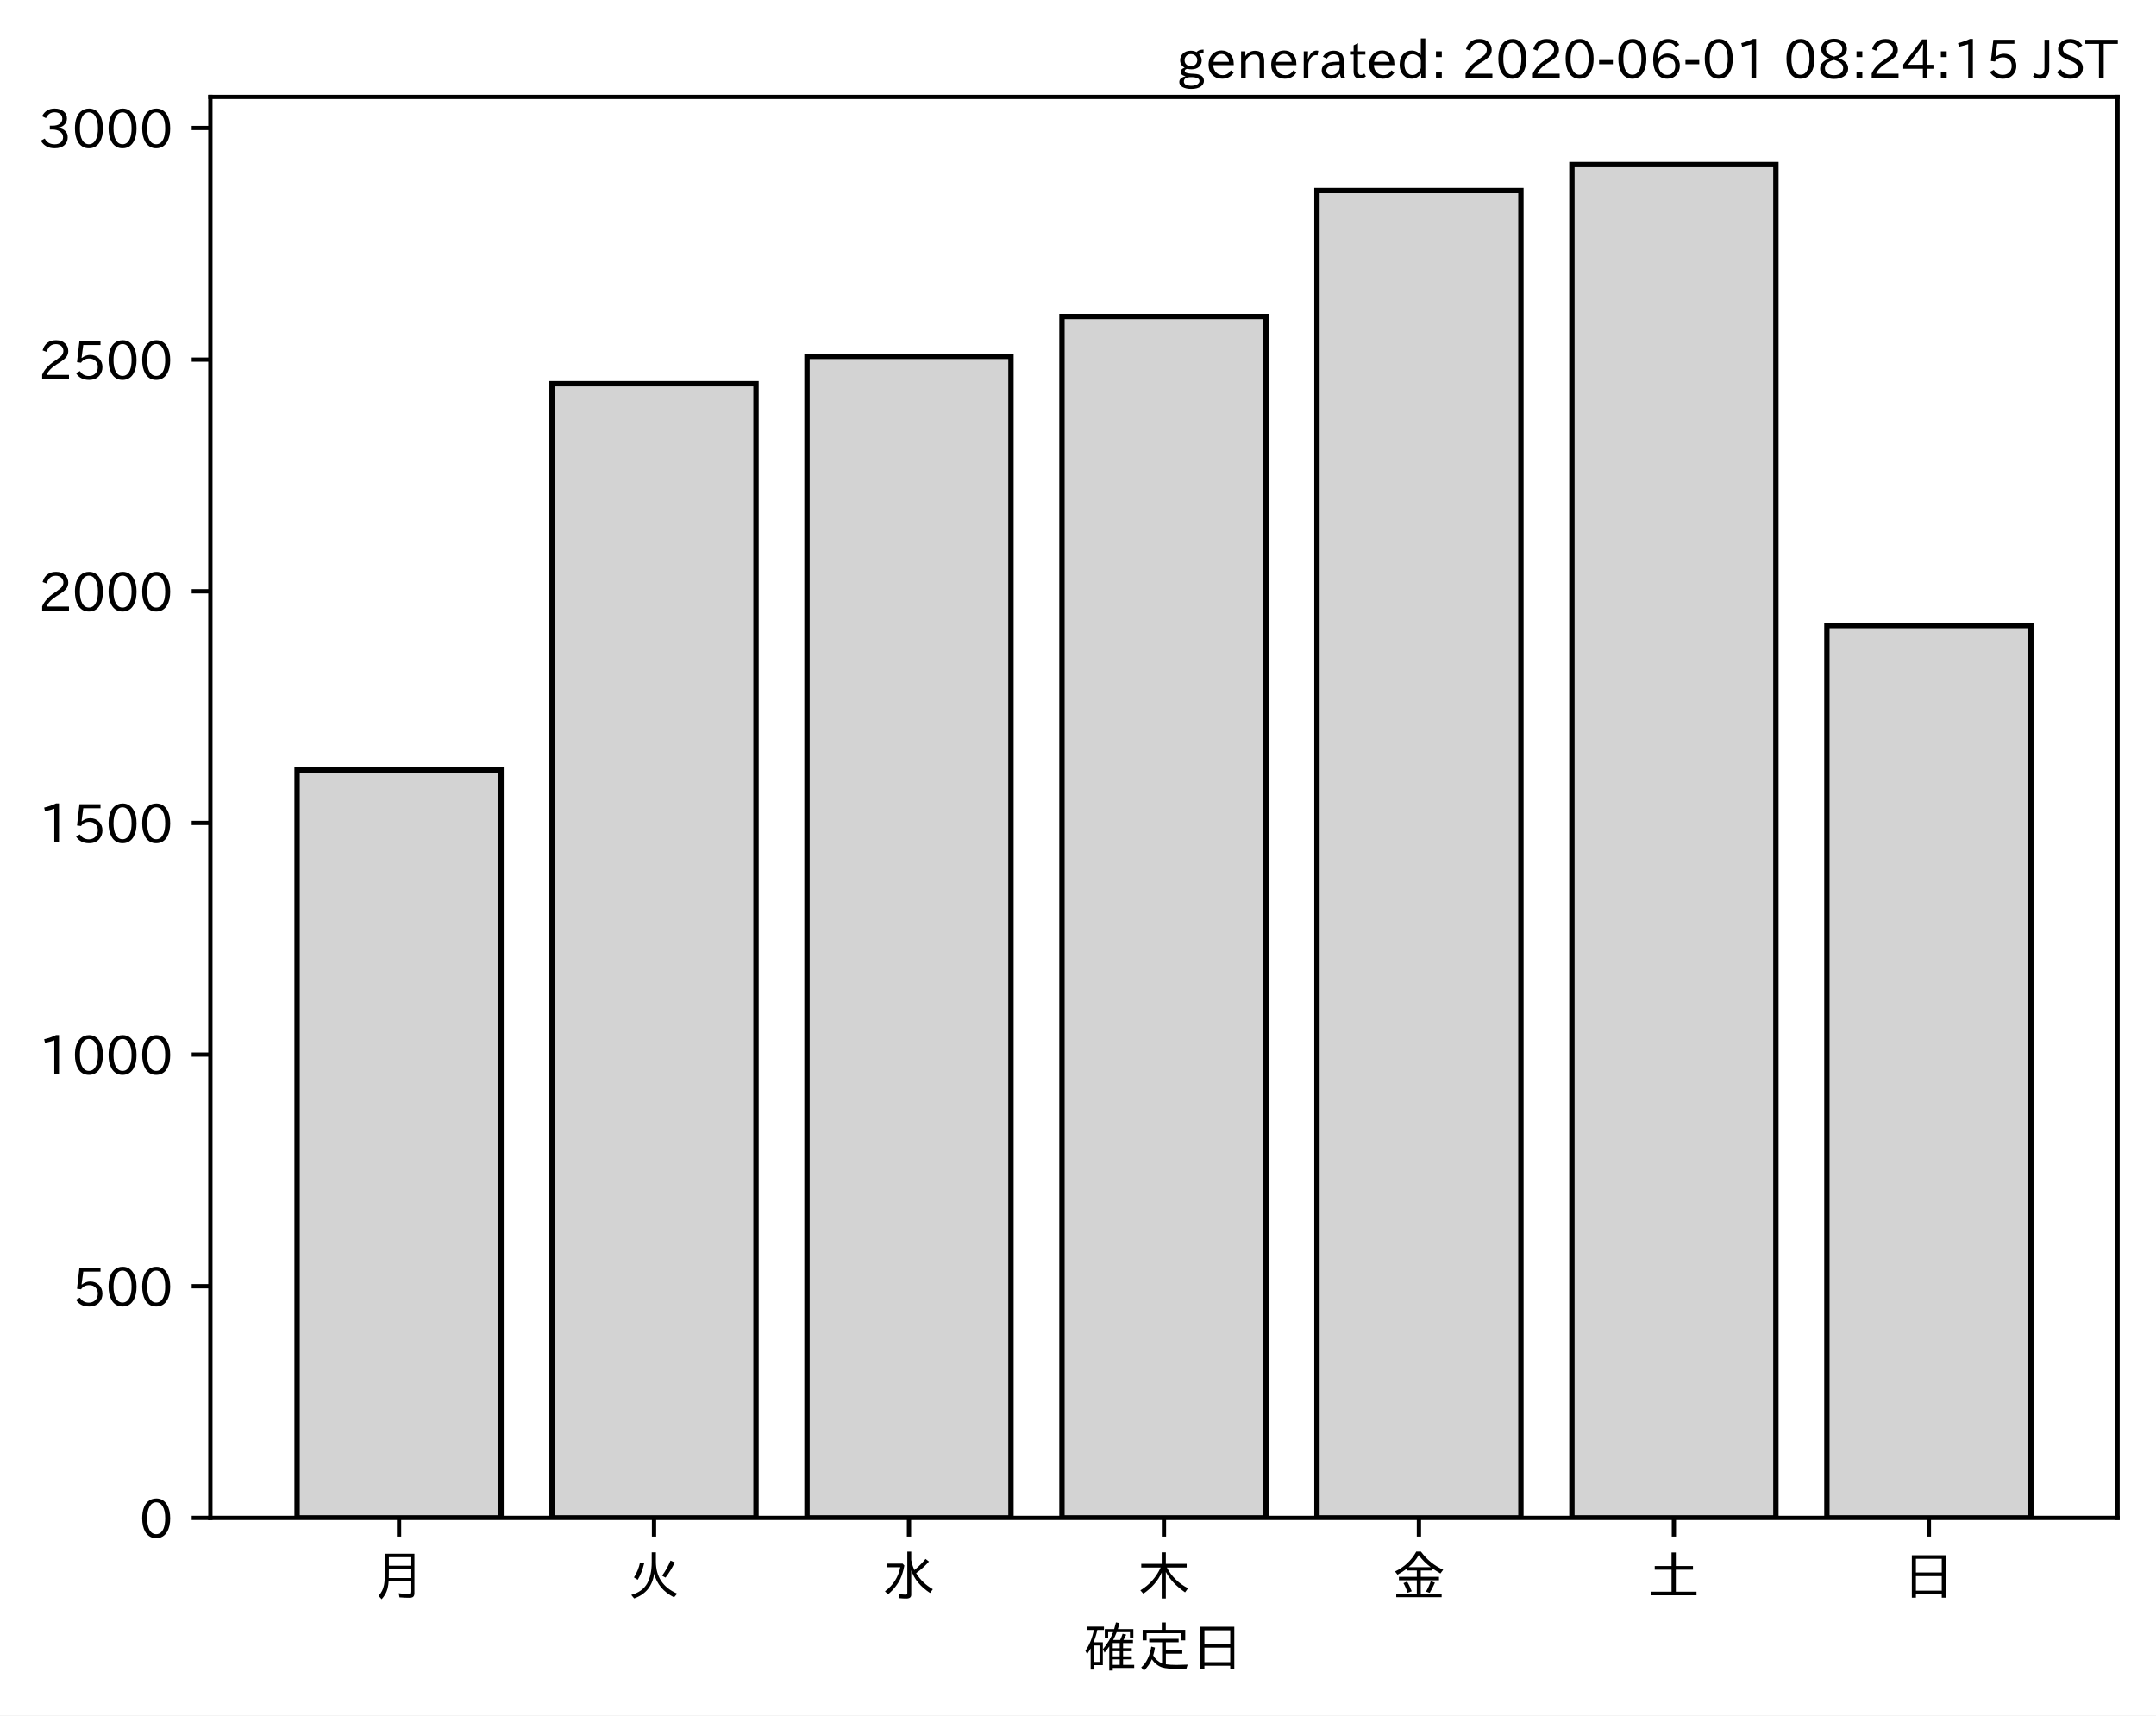
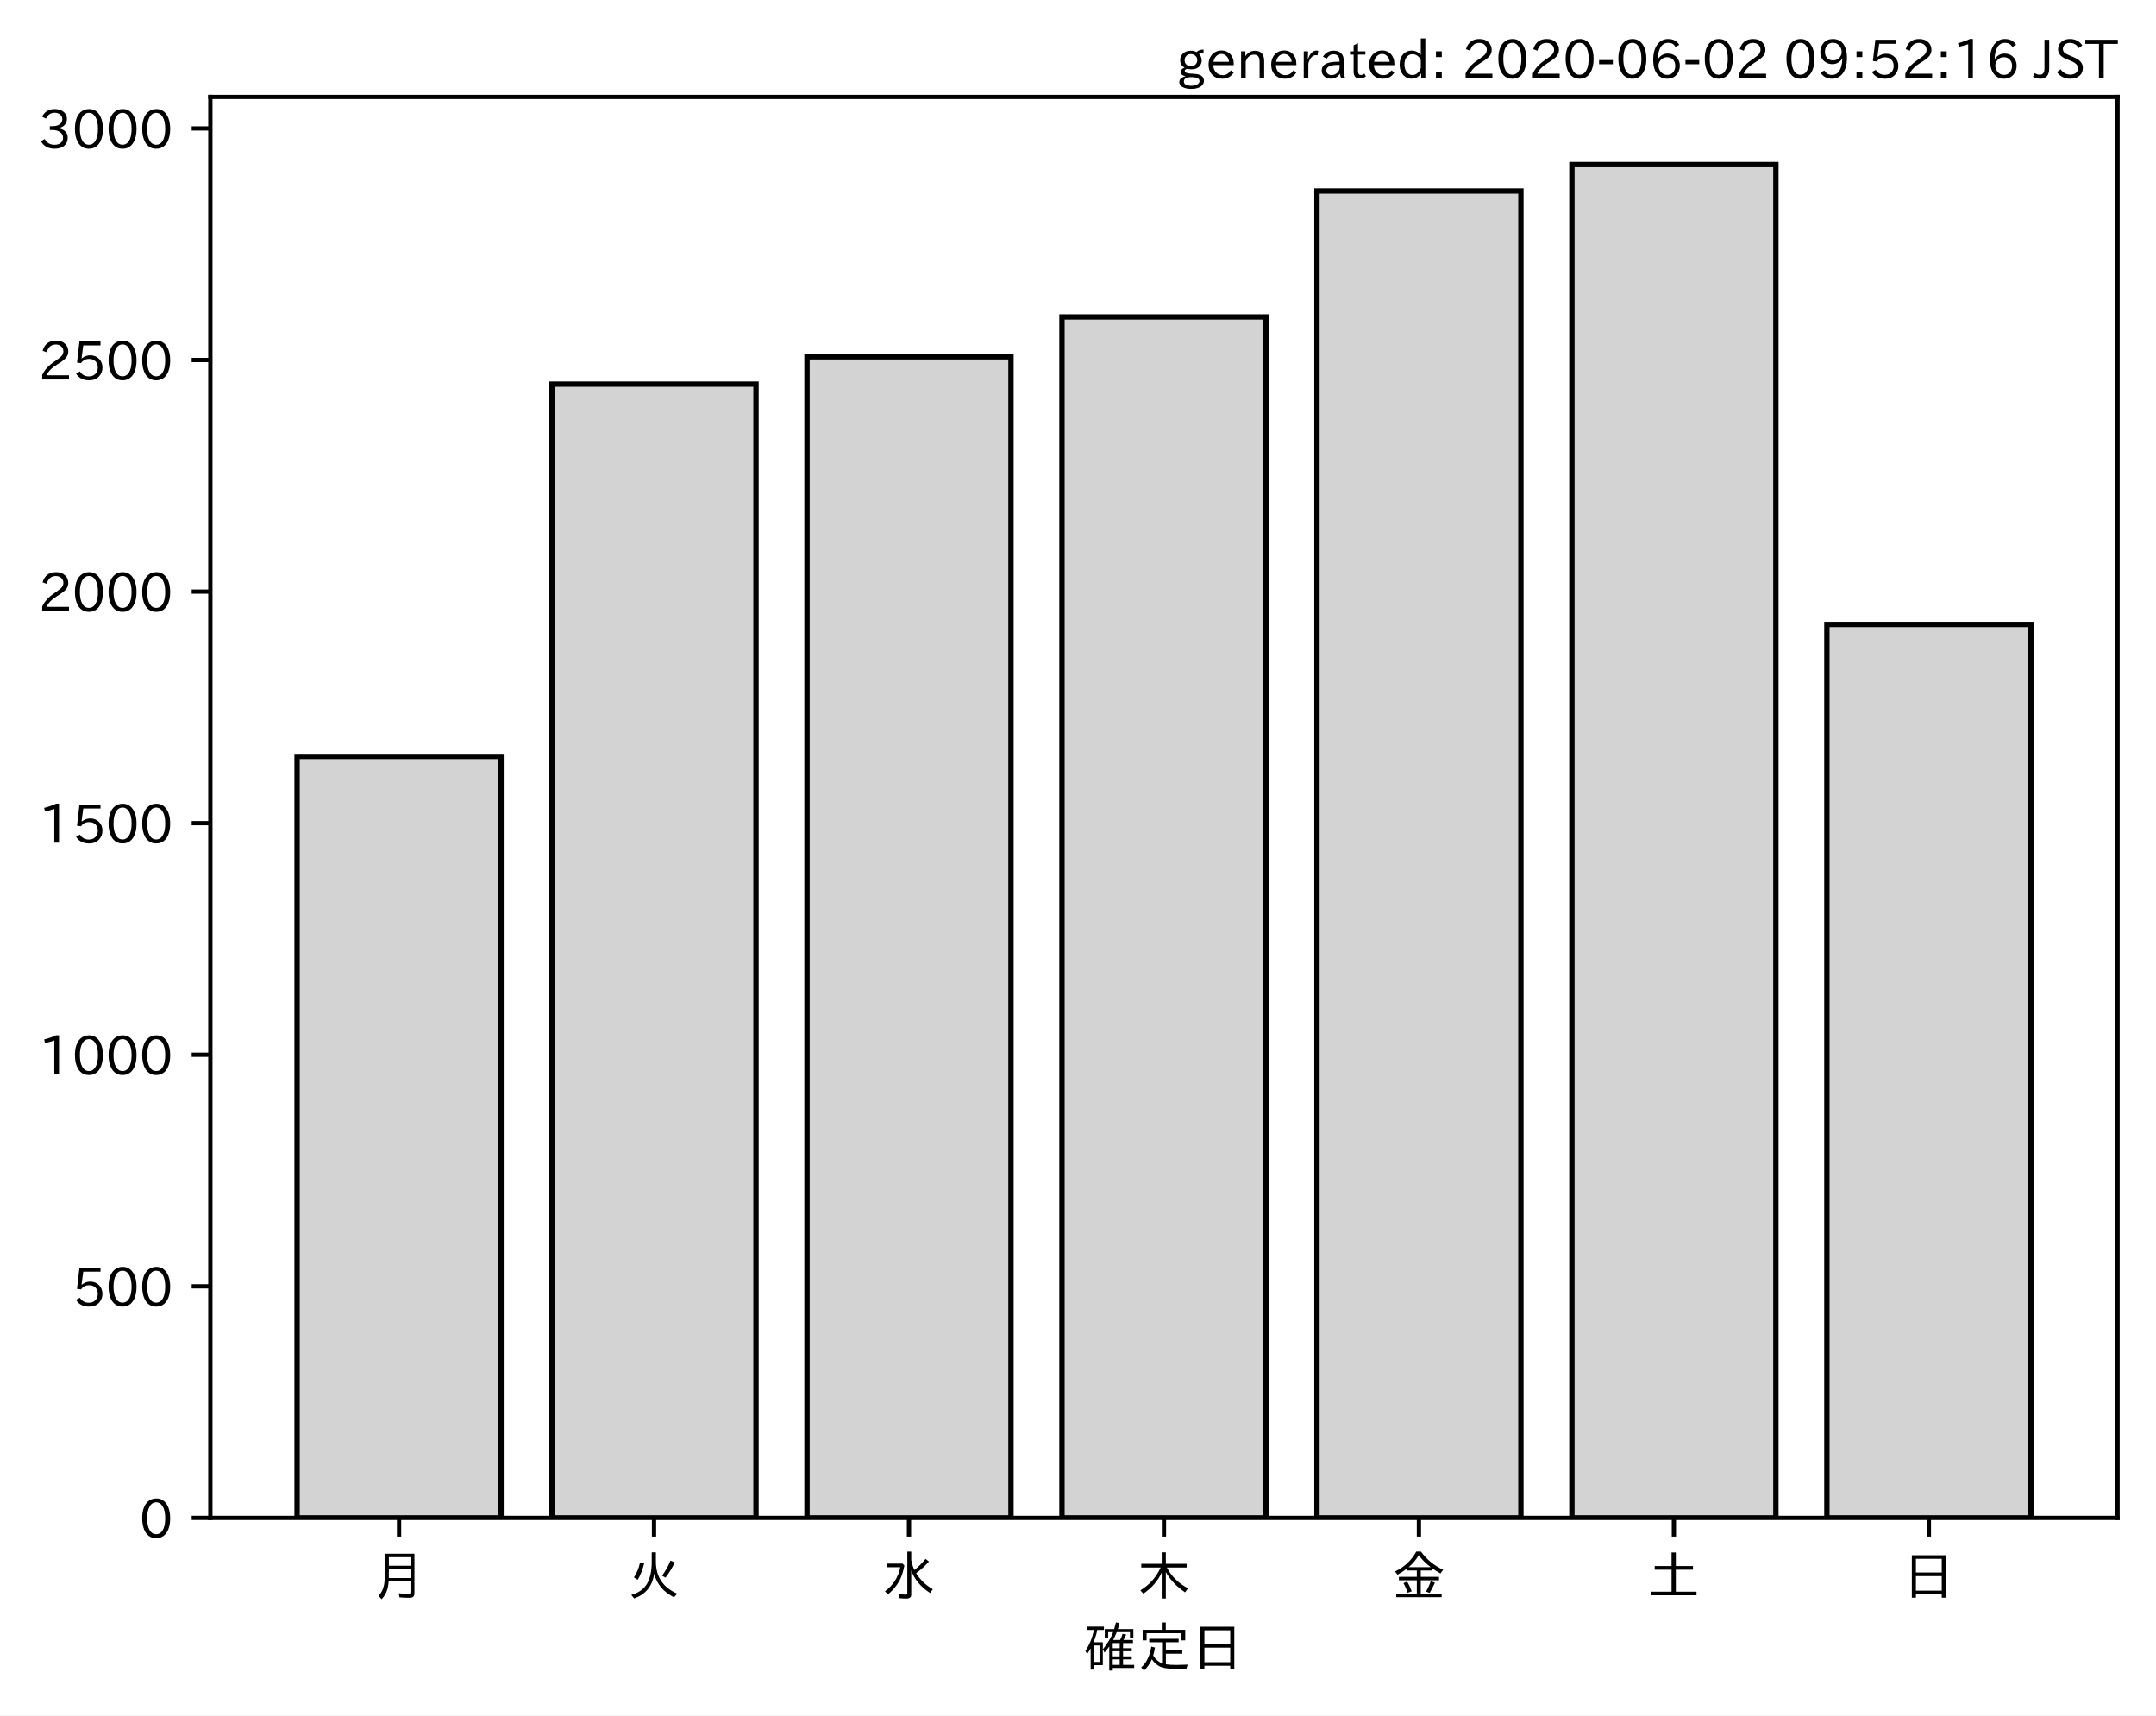
<svg xmlns="http://www.w3.org/2000/svg" xmlns:xlink="http://www.w3.org/1999/xlink" height="321.24pt" version="1.1" viewBox="0 0 403.714 321.24" width="403.714pt">
  <defs>
    <style type="text/css">
*{stroke-linecap:butt;stroke-linejoin:round;}
  </style>
  </defs>
  <g id="figure_1">
    <g id="patch_1">
      <path d="M 0 321.24  L 403.714 321.24  L 403.714 0  L 0 0  z " style="fill:#ffffff;" />
    </g>
    <g id="axes_1">
      <g id="patch_2">
        <path d="M 39.394 284.259  L 396.514 284.259  L 396.514 18.147  L 39.394 18.147  z " style="fill:#ffffff;" />
      </g>
      <g id="patch_3">
-         <path clip-path="url(#pe165c7e89d)" d="M 55.626 284.259  L 93.821 284.259  L 93.821 144.22  L 55.626 144.22  z " style="fill:#d3d3d3;stroke:#000000;stroke-linejoin:miter;" />
+         <path clip-path="url(#p1d7a9fd941)" d="M 55.626 284.259  L 93.821 284.259  L 93.821 141.666  L 55.626 141.666  z " style="fill:#d3d3d3;stroke:#000000;stroke-linejoin:miter;" />
      </g>
      <g id="patch_4">
-         <path clip-path="url(#pe165c7e89d)" d="M 103.37 284.259  L 141.564 284.259  L 141.564 71.858  L 103.37 71.858  z " style="fill:#d3d3d3;stroke:#000000;stroke-linejoin:miter;" />
+         <path clip-path="url(#p1d7a9fd941)" d="M 103.37 284.259  L 141.564 284.259  L 141.564 71.931  L 103.37 71.931  z " style="fill:#d3d3d3;stroke:#000000;stroke-linejoin:miter;" />
      </g>
      <g id="patch_5">
-         <path clip-path="url(#pe165c7e89d)" d="M 151.113 284.259  L 189.308 284.259  L 189.308 66.739  L 151.113 66.739  z " style="fill:#d3d3d3;stroke:#000000;stroke-linejoin:miter;" />
+         <path clip-path="url(#p1d7a9fd941)" d="M 151.113 284.259  L 189.308 284.259  L 189.308 66.814  L 151.113 66.814  z " style="fill:#d3d3d3;stroke:#000000;stroke-linejoin:miter;" />
      </g>
      <g id="patch_6">
-         <path clip-path="url(#pe165c7e89d)" d="M 198.856 284.259  L 237.051 284.259  L 237.051 59.277  L 198.856 59.277  z " style="fill:#d3d3d3;stroke:#000000;stroke-linejoin:miter;" />
+         <path clip-path="url(#p1d7a9fd941)" d="M 198.856 284.259  L 237.051 284.259  L 237.051 59.354  L 198.856 59.354  z " style="fill:#d3d3d3;stroke:#000000;stroke-linejoin:miter;" />
      </g>
      <g id="patch_7">
-         <path clip-path="url(#pe165c7e89d)" d="M 246.6 284.259  L 284.794 284.259  L 284.794 35.677  L 246.6 35.677  z " style="fill:#d3d3d3;stroke:#000000;stroke-linejoin:miter;" />
+         <path clip-path="url(#p1d7a9fd941)" d="M 246.6 284.259  L 284.794 284.259  L 284.794 35.763  L 246.6 35.763  z " style="fill:#d3d3d3;stroke:#000000;stroke-linejoin:miter;" />
      </g>
      <g id="patch_8">
-         <path clip-path="url(#pe165c7e89d)" d="M 294.343 284.259  L 332.538 284.259  L 332.538 30.819  L 294.343 30.819  z " style="fill:#d3d3d3;stroke:#000000;stroke-linejoin:miter;" />
+         <path clip-path="url(#p1d7a9fd941)" d="M 294.343 284.259  L 332.538 284.259  L 332.538 30.819  L 294.343 30.819  z " style="fill:#d3d3d3;stroke:#000000;stroke-linejoin:miter;" />
      </g>
      <g id="patch_9">
-         <path clip-path="url(#pe165c7e89d)" d="M 342.086 284.259  L 380.281 284.259  L 380.281 117.15  L 342.086 117.15  z " style="fill:#d3d3d3;stroke:#000000;stroke-linejoin:miter;" />
+         <path clip-path="url(#p1d7a9fd941)" d="M 342.086 284.259  L 380.281 284.259  L 380.281 116.947  L 342.086 116.947  z " style="fill:#d3d3d3;stroke:#000000;stroke-linejoin:miter;" />
      </g>
      <g id="matplotlib.axis_1">
        <g id="xtick_1">
          <g id="line2d_1">
            <defs>
-               <path d="M 0 0  L 0 3.5  " id="m0ee012c42e" style="stroke:#000000;stroke-width:0.8;" />
-             </defs>
-             <g>
-               <use style="stroke:#000000;stroke-width:0.8;" x="74.724" xlink:href="#m0ee012c42e" y="284.259" />
+               <path d="M 0 0  L 0 3.5  " id="m0de340868f" style="stroke:#000000;stroke-width:0.8;" />
+             </defs>
+             <g>
+               <use style="stroke:#000000;stroke-width:0.8;" x="74.724" xlink:href="#m0de340868f" y="284.259" />
            </g>
          </g>
          <g id="text_1">
            <defs>
              <path d="M 78.812 77.875  L 78.812 4  Q 78.812 -1.219 76.078 -3.172  Q 73.969 -4.688 68.797 -4.688  Q 60.844 -4.688 50.828 -3.859  L 49.516 3.812  Q 58.594 2.484 67.094 2.484  Q 70.359 2.484 71.047 4.109  Q 71.391 4.891 71.391 6.844  L 71.391 26.125  L 30.516 26.125  Q 29.781 14.938 26.812 7.422  Q 24.031 0.094 17.438 -7.375  L 11.625 -0.984  Q 19.672 7.422 21.922 19.438  Q 23.438 27.688 23.438 41.406  L 23.438 77.875  z M 30.953 71.391  L 30.953 55.328  L 71.391 55.328  L 71.391 71.391  z M 30.953 49.125  L 30.953 39.938  Q 30.953 35.75 30.859 33.547  L 30.859 32.328  L 71.391 32.328  L 71.391 49.125  z " id="IPAexGothic-26376" />
            </defs>
            <g transform="translate(69.7238 298.7493)scale(0.1 -0.1)">
              <use xlink:href="#IPAexGothic-26376" />
            </g>
          </g>
        </g>
        <g id="xtick_2">
          <g id="line2d_2">
            <g>
-               <use style="stroke:#000000;stroke-width:0.8;" x="122.467" xlink:href="#m0ee012c42e" y="284.259" />
+               <use style="stroke:#000000;stroke-width:0.8;" x="122.467" xlink:href="#m0de340868f" y="284.259" />
            </g>
          </g>
          <g id="text_2">
            <defs>
              <path d="M 53.516 80.422  L 53.516 63.188  Q 53.516 20.359 93.406 3.078  L 87.5 -3.812  Q 57.672 11.328 50.297 40.375  Q 45.359 5.672 12.797 -5.906  L 7.422 0.688  Q 28.859 6.844 37.406 22.609  Q 45.703 37.844 45.703 62.016  L 45.703 80.422  z M 12.406 33.5  Q 20.703 46.141 23.828 61.531  L 31.641 59.906  Q 27 41.312 19.438 29  z M 65.141 36.625  Q 74.656 50.047 80.906 64.984  L 88.922 61.531  Q 81.109 45.406 71.531 33.109  z " id="IPAexGothic-28779" />
            </defs>
            <g transform="translate(117.4671 298.7493)scale(0.1 -0.1)">
              <use xlink:href="#IPAexGothic-28779" />
            </g>
          </g>
        </g>
        <g id="xtick_3">
          <g id="line2d_3">
            <g>
-               <use style="stroke:#000000;stroke-width:0.8;" x="170.21" xlink:href="#m0ee012c42e" y="284.259" />
+               <use style="stroke:#000000;stroke-width:0.8;" x="170.21" xlink:href="#m0de340868f" y="284.259" />
            </g>
          </g>
          <g id="text_3">
            <defs>
              <path d="M 54.203 65.922  Q 56.156 55.562 60.203 47.312  Q 71.578 56.453 81 68.109  L 87.406 63.188  Q 77.25 51.516 63.375 41.406  Q 75 22.609 94.672 11.375  L 89.5 4.297  Q 62.75 21.781 54.203 46.781  L 54.203 0.984  Q 54.203 -6.109 44.875 -6.109  Q 38.812 -6.109 32.172 -5.422  L 30.766 2.391  Q 38.422 1.219 44 1.219  Q 46.875 1.219 46.875 4.109  L 46.875 81.688  L 54.203 81.688  z M 8.797 59.281  L 38.094 59.281  L 41.359 55.766  Q 38.672 41.219 34.078 31.297  Q 26.656 15.375 10.891 1.703  L 4.984 7.422  Q 28.266 24.656 33.688 52.594  L 8.797 52.594  z " id="IPAexGothic-27700" />
            </defs>
            <g transform="translate(165.2104 298.7493)scale(0.1 -0.1)">
              <use xlink:href="#IPAexGothic-27700" />
            </g>
          </g>
        </g>
        <g id="xtick_4">
          <g id="line2d_4">
            <g>
-               <use style="stroke:#000000;stroke-width:0.8;" x="217.954" xlink:href="#m0ee012c42e" y="284.259" />
+               <use style="stroke:#000000;stroke-width:0.8;" x="217.954" xlink:href="#m0de340868f" y="284.259" />
            </g>
          </g>
          <g id="text_4">
            <defs>
              <path d="M 55.422 52  Q 68.5 27 95.125 13.094  L 89.5 5.516  Q 64.594 22.797 53.516 43.703  L 53.516 -6  L 45.797 -6  L 45.797 42.672  Q 35.5 19.578 11.422 2.984  L 5.812 9.281  Q 31.453 24.75 43.797 52  L 7.516 52  L 7.516 58.891  L 45.797 58.891  L 45.797 80.469  L 53.516 80.469  L 53.516 58.891  L 92.531 58.891  L 92.531 52  z " id="IPAexGothic-26408" />
            </defs>
            <g transform="translate(212.9538 298.7493)scale(0.1 -0.1)">
              <use xlink:href="#IPAexGothic-26408" />
            </g>
          </g>
        </g>
        <g id="xtick_5">
          <g id="line2d_5">
            <g>
-               <use style="stroke:#000000;stroke-width:0.8;" x="265.697" xlink:href="#m0ee012c42e" y="284.259" />
+               <use style="stroke:#000000;stroke-width:0.8;" x="265.697" xlink:href="#m0de340868f" y="284.259" />
            </g>
          </g>
          <g id="text_5">
            <defs>
              <path d="M 53.469 46.391  L 53.469 34.516  L 87.547 34.516  L 87.547 28.125  L 53.469 28.125  L 53.469 2.984  L 92.531 2.984  L 92.531 -3.516  L 7.516 -3.516  L 7.516 2.984  L 46.047 2.984  L 46.047 28.125  L 12.547 28.125  L 12.547 34.516  L 46.047 34.516  L 46.047 46.391  L 28.422 46.391  L 28.422 50.688  Q 19.734 43.891 9.906 38.531  L 5.219 44.578  Q 31.344 56.984 45.016 81.781  L 53.766 81.781  Q 70.359 59.234 95.453 47.797  L 90.234 40.828  Q 81.547 45.844 73.641 51.469  L 73.641 46.391  z M 72.016 52.688  Q 59.078 62.406 49.562 75.094  Q 42.828 63.141 30.812 52.688  z M 28.719 4.688  Q 26.078 13.719 21 22.797  L 27.875 25.688  Q 31.938 19.188 36.531 7.516  z M 63.188 6.891  Q 68.797 16.406 72.219 26.516  L 79.891 23.578  Q 75.922 14.156 70.125 4.5  z " id="IPAexGothic-37329" />
            </defs>
            <g transform="translate(260.6971 298.7493)scale(0.1 -0.1)">
              <use xlink:href="#IPAexGothic-37329" />
            </g>
          </g>
        </g>
        <g id="xtick_6">
          <g id="line2d_6">
            <g>
-               <use style="stroke:#000000;stroke-width:0.8;" x="313.44" xlink:href="#m0ee012c42e" y="284.259" />
+               <use style="stroke:#000000;stroke-width:0.8;" x="313.44" xlink:href="#m0de340868f" y="284.259" />
            </g>
          </g>
          <g id="text_6">
            <defs>
              <path d="M 45.609 54.781  L 45.609 80.172  L 53.609 80.172  L 53.609 54.781  L 85.688 54.781  L 85.688 47.906  L 53.609 47.906  L 53.609 6.781  L 92.328 6.781  L 92.328 0  L 7.625 0  L 7.625 6.781  L 45.609 6.781  L 45.609 47.906  L 14.109 47.906  L 14.109 54.781  z " id="IPAexGothic-22303" />
            </defs>
            <g transform="translate(308.4404 298.7493)scale(0.1 -0.1)">
              <use xlink:href="#IPAexGothic-22303" />
            </g>
          </g>
        </g>
        <g id="xtick_7">
          <g id="line2d_7">
            <g>
-               <use style="stroke:#000000;stroke-width:0.8;" x="361.184" xlink:href="#m0ee012c42e" y="284.259" />
+               <use style="stroke:#000000;stroke-width:0.8;" x="361.184" xlink:href="#m0de340868f" y="284.259" />
            </g>
          </g>
          <g id="text_7">
            <defs>
              <path d="M 81.734 75  L 81.734 -4.5  L 74.125 -4.5  L 74.125 2  L 25.734 2  L 25.734 -4.5  L 18.109 -4.5  L 18.109 75  z M 25.734 68.312  L 25.734 42.672  L 74.125 42.672  L 74.125 68.312  z M 25.734 35.891  L 25.734 8.688  L 74.125 8.688  L 74.125 35.891  z " id="IPAexGothic-26085" />
            </defs>
            <g transform="translate(356.1837 298.7493)scale(0.1 -0.1)">
              <use xlink:href="#IPAexGothic-26085" />
            </g>
          </g>
        </g>
        <g id="text_8">
          <defs>
            <path d="M 67.922 50.297  Q 70.562 55.281 72.609 61.812  L 79.297 60.203  Q 76.172 53.609 74.219 50.297  L 92 50.297  L 92 44.484  L 73.438 44.484  L 73.438 34.719  L 89.703 34.719  L 89.703 29.203  L 73.438 29.203  L 73.438 19.531  L 89.703 19.531  L 89.703 14.016  L 73.438 14.016  L 73.438 3.609  L 94.281 3.609  L 94.281 -2.203  L 54.109 -2.203  L 54.109 -6.984  L 47.609 -6.984  L 47.609 38.188  Q 43.062 31.547 38.812 26.609  L 35.688 32.812  Q 49.359 49.953 54.781 64.797  L 45.516 64.797  L 45.516 53.516  L 39.203 53.516  L 39.203 70.609  L 56.781 70.609  Q 58.594 76.609 60.109 83.109  L 66.703 81.891  Q 65.234 75.531 63.625 70.609  L 92.719 70.609  L 92.719 53.516  L 86.328 53.516  L 86.328 64.797  L 61.531 64.797  Q 58.547 56.984 54.891 50.297  z M 67.141 44.484  L 54.109 44.484  L 54.109 34.719  L 67.141 34.719  z M 67.141 29.203  L 54.109 29.203  L 54.109 19.531  L 67.141 19.531  z M 67.141 14.016  L 54.109 14.016  L 54.109 3.609  L 67.141 3.609  z M 18.109 46  L 35.547 46  L 35.547 3.078  L 18.953 3.078  L 18.953 -5.125  L 12.75 -5.125  L 12.75 34.469  Q 10.156 29.734 6.156 23.781  L 2.938 29.984  Q 14.547 47.078 18.75 69  L 6.344 69  L 6.344 75.297  L 37.641 75.297  L 37.641 69  L 25.25 69  L 24.953 68.016  Q 22.75 57.234 18.109 46  z M 18.953 39.891  L 18.953 9.188  L 29.344 9.188  L 29.344 39.891  z " id="IPAexGothic-30906" />
            <path d="M 53.609 4.734  Q 61.422 3.516 73.578 3.516  Q 81.109 3.516 94.578 4.109  Q 93.172 0.922 92 -3.562  Q 81.781 -3.906 75.688 -3.906  Q 55.766 -3.906 46.922 -1.219  Q 35.297 2.391 27.344 14.109  Q 22.516 2.547 12.594 -7.172  L 7.422 -1.172  Q 22.125 11.859 26.312 37.797  L 33.203 35.984  Q 31.734 27.438 29.828 21.188  Q 36.531 10.594 46.438 6.5  L 46.438 46  L 22.406 46  L 22.406 52.391  L 77.484 52.391  L 77.484 46  L 53.609 46  L 53.609 31  L 84.328 31  L 84.328 24.516  L 53.609 24.516  z M 53.422 69.188  L 89.844 69.188  L 89.844 49.469  L 82.422 49.469  L 82.422 62.891  L 17.531 62.891  L 17.531 49.469  L 10.109 49.469  L 10.109 69.188  L 45.906 69.188  L 45.906 83.016  L 53.422 83.016  z " id="IPAexGothic-23450" />
          </defs>
          <g transform="translate(202.9538 312.1399)scale(0.1 -0.1)">
            <use xlink:href="#IPAexGothic-30906" />
            <use x="100" xlink:href="#IPAexGothic-23450" />
            <use x="200" xlink:href="#IPAexGothic-26085" />
          </g>
        </g>
      </g>
      <g id="matplotlib.axis_2">
        <g id="ytick_1">
          <g id="line2d_8">
            <defs>
-               <path d="M 0 0  L -3.5 0  " id="m2c524de234" style="stroke:#000000;stroke-width:0.8;" />
-             </defs>
-             <g>
-               <use style="stroke:#000000;stroke-width:0.8;" x="39.394" xlink:href="#m2c524de234" y="284.259" />
+               <path d="M 0 0  L -3.5 0  " id="m80dfa66558" style="stroke:#000000;stroke-width:0.8;" />
+             </defs>
+             <g>
+               <use style="stroke:#000000;stroke-width:0.8;" x="39.394" xlink:href="#m80dfa66558" y="284.259" />
            </g>
          </g>
          <g id="text_9">
            <defs>
              <path d="M 31.844 73.828  Q 45.016 73.828 52.094 61.625  Q 57.719 51.953 57.719 36.625  Q 57.719 21.438 52.094 11.578  Q 45.125 -0.484 31.5 -0.484  Q 17.922 -0.484 10.938 11.578  Q 5.328 21.438 5.328 36.719  Q 5.328 58.016 15.625 67.719  Q 22.172 73.828 31.844 73.828  z M 31.5 66.656  Q 23.688 66.656 19.188 58.734  Q 14.594 50.734 14.594 36.625  Q 14.594 22.75 19.094 14.797  Q 23.641 6.984 31.5 6.984  Q 40.922 6.984 45.453 18.016  Q 48.438 25.344 48.438 37.109  Q 48.438 50.875 43.844 58.734  Q 39.203 66.656 31.5 66.656  z " id="IPAexGothic-48" />
            </defs>
            <g transform="translate(26.09531 288.0039)scale(0.1 -0.1)">
              <use xlink:href="#IPAexGothic-48" />
            </g>
          </g>
        </g>
        <g id="ytick_2">
          <g id="line2d_9">
            <g>
-               <use style="stroke:#000000;stroke-width:0.8;" x="39.394" xlink:href="#m2c524de234" y="240.876" />
+               <use style="stroke:#000000;stroke-width:0.8;" x="39.394" xlink:href="#m80dfa66558" y="240.891" />
            </g>
          </g>
          <g id="text_10">
            <defs>
              <path d="M 18.406 40.672  Q 25.531 46.297 33.938 46.297  Q 44 46.297 50.641 39.5  Q 56.844 33.016 56.844 23.391  Q 56.844 14.656 51.516 8.016  Q 44.828 -0.484 31.734 -0.484  Q 14.984 -0.484 7.328 12.25  L 14.656 16.062  Q 20.453 6.781 31.453 6.781  Q 38.531 6.781 43.266 11.188  Q 48.141 15.828 48.141 23.484  Q 48.141 30.719 43.844 35.016  Q 39.359 39.5 32.125 39.5  Q 21.969 39.5 16.75 31.688  L 9.234 32.672  L 13.812 72.406  L 53.219 72.406  L 53.219 64.891  L 20.953 64.891  L 17.719 40.672  z " id="IPAexGothic-53" />
            </defs>
-             <g transform="translate(13.49844 244.6215)scale(0.1 -0.1)">
+             <g transform="translate(13.49844 244.6364)scale(0.1 -0.1)">
              <use xlink:href="#IPAexGothic-53" />
              <use x="62.988" xlink:href="#IPAexGothic-48" />
              <use x="125.977" xlink:href="#IPAexGothic-48" />
            </g>
          </g>
        </g>
        <g id="ytick_3">
          <g id="line2d_10">
            <g>
-               <use style="stroke:#000000;stroke-width:0.8;" x="39.394" xlink:href="#m2c524de234" y="197.494" />
+               <use style="stroke:#000000;stroke-width:0.8;" x="39.394" xlink:href="#m80dfa66558" y="197.524" />
            </g>
          </g>
          <g id="text_11">
            <defs>
              <path d="M 38.484 0.984  L 29.688 0.984  L 29.688 64.109  Q 21.438 61.281 12.312 59.328  L 10.688 66.109  Q 23.734 69.391 32.906 73.922  L 38.484 73.922  z " id="IPAexGothic-49" />
            </defs>
-             <g transform="translate(7.2 201.2391)scale(0.1 -0.1)">
+             <g transform="translate(7.2 201.2688)scale(0.1 -0.1)">
              <use xlink:href="#IPAexGothic-49" />
              <use x="62.988" xlink:href="#IPAexGothic-48" />
              <use x="125.977" xlink:href="#IPAexGothic-48" />
              <use x="188.965" xlink:href="#IPAexGothic-48" />
            </g>
          </g>
        </g>
        <g id="ytick_4">
          <g id="line2d_11">
            <g>
-               <use style="stroke:#000000;stroke-width:0.8;" x="39.394" xlink:href="#m2c524de234" y="154.111" />
+               <use style="stroke:#000000;stroke-width:0.8;" x="39.394" xlink:href="#m80dfa66558" y="154.156" />
            </g>
          </g>
          <g id="text_12">
-             <g transform="translate(7.2 157.8567)scale(0.1 -0.1)">
+             <g transform="translate(7.2 157.9013)scale(0.1 -0.1)">
              <use xlink:href="#IPAexGothic-49" />
              <use x="62.988" xlink:href="#IPAexGothic-53" />
              <use x="125.977" xlink:href="#IPAexGothic-48" />
              <use x="188.965" xlink:href="#IPAexGothic-48" />
            </g>
          </g>
        </g>
        <g id="ytick_5">
          <g id="line2d_12">
            <g>
-               <use style="stroke:#000000;stroke-width:0.8;" x="39.394" xlink:href="#m2c524de234" y="110.729" />
+               <use style="stroke:#000000;stroke-width:0.8;" x="39.394" xlink:href="#m80dfa66558" y="110.788" />
            </g>
          </g>
          <g id="text_13">
            <defs>
              <path d="M 57.172 0.984  L 6.984 0.984  L 6.984 9.281  Q 12.891 23.047 29.594 34.422  L 32.375 36.281  Q 40.922 42.141 43.609 45.406  Q 46.688 49.266 46.688 53.812  Q 46.688 58.938 43.062 62.547  Q 39.062 66.547 32.562 66.547  Q 19.531 66.547 15.484 52  L 7.766 54.781  Q 13.328 73.828 33.062 73.828  Q 43.844 73.828 50.25 67.438  Q 55.859 61.672 55.859 53.516  Q 55.859 47.469 52.25 42.531  Q 48.922 37.75 36.969 30.281  L 34.859 29  Q 19.625 19.578 15.281 8.891  L 57.172 8.891  z " id="IPAexGothic-50" />
            </defs>
-             <g transform="translate(7.2 114.4743)scale(0.1 -0.1)">
+             <g transform="translate(7.2 114.5337)scale(0.1 -0.1)">
              <use xlink:href="#IPAexGothic-50" />
              <use x="62.988" xlink:href="#IPAexGothic-48" />
              <use x="125.977" xlink:href="#IPAexGothic-48" />
              <use x="188.965" xlink:href="#IPAexGothic-48" />
            </g>
          </g>
        </g>
        <g id="ytick_6">
          <g id="line2d_13">
            <g>
-               <use style="stroke:#000000;stroke-width:0.8;" x="39.394" xlink:href="#m2c524de234" y="67.347" />
+               <use style="stroke:#000000;stroke-width:0.8;" x="39.394" xlink:href="#m80dfa66558" y="67.421" />
            </g>
          </g>
          <g id="text_14">
-             <g transform="translate(7.2 71.09192)scale(0.1 -0.1)">
+             <g transform="translate(7.2 71.16616)scale(0.1 -0.1)">
              <use xlink:href="#IPAexGothic-50" />
              <use x="62.988" xlink:href="#IPAexGothic-53" />
              <use x="125.977" xlink:href="#IPAexGothic-48" />
              <use x="188.965" xlink:href="#IPAexGothic-48" />
            </g>
          </g>
        </g>
        <g id="ytick_7">
          <g id="line2d_14">
            <g>
-               <use style="stroke:#000000;stroke-width:0.8;" x="39.394" xlink:href="#m2c524de234" y="23.964" />
+               <use style="stroke:#000000;stroke-width:0.8;" x="39.394" xlink:href="#m80dfa66558" y="24.053" />
            </g>
          </g>
          <g id="text_15">
            <defs>
              <path d="M 37.203 37.797  Q 54.781 34.625 54.781 19.969  Q 54.781 11.188 48.875 5.562  Q 42.328 -0.484 30.375 -0.484  Q 12.453 -0.484 4.5 13.766  L 11.812 17.672  Q 17.328 6.891 30.281 6.891  Q 37.891 6.891 42.094 10.797  Q 46.094 14.5 46.094 20.172  Q 46.094 26.859 40.094 30.906  Q 34.625 34.578 25.688 34.578  L 21.297 34.578  L 21.297 41.703  L 25.875 41.703  Q 34.859 41.703 39.594 45.125  Q 44.672 48.734 44.672 54.828  Q 44.672 61.469 38.969 64.656  Q 35.297 66.844 30.172 66.844  Q 19.344 66.844 14.109 55.906  L 6.781 59.422  Q 14.016 73.828 30.281 73.828  Q 40.578 73.828 46.969 68.656  Q 53.375 63.578 53.375 55.219  Q 53.375 47.312 47.172 42.281  Q 43.172 39.062 37.203 38.188  z " id="IPAexGothic-51" />
            </defs>
-             <g transform="translate(7.2 27.70952)scale(0.1 -0.1)">
+             <g transform="translate(7.2 27.7986)scale(0.1 -0.1)">
              <use xlink:href="#IPAexGothic-51" />
              <use x="62.988" xlink:href="#IPAexGothic-48" />
              <use x="125.977" xlink:href="#IPAexGothic-48" />
              <use x="188.965" xlink:href="#IPAexGothic-48" />
            </g>
          </g>
        </g>
      </g>
      <g id="patch_10">
        <path d="M 39.394 284.259  L 39.394 18.147  " style="fill:none;stroke:#000000;stroke-linecap:square;stroke-linejoin:miter;stroke-width:0.8;" />
      </g>
      <g id="patch_11">
        <path d="M 396.514 284.259  L 396.514 18.147  " style="fill:none;stroke:#000000;stroke-linecap:square;stroke-linejoin:miter;stroke-width:0.8;" />
      </g>
      <g id="patch_12">
        <path d="M 39.394 284.259  L 396.514 284.259  " style="fill:none;stroke:#000000;stroke-linecap:square;stroke-linejoin:miter;stroke-width:0.8;" />
      </g>
      <g id="patch_13">
        <path d="M 39.394 18.147  L 396.514 18.147  " style="fill:none;stroke:#000000;stroke-linecap:square;stroke-linejoin:miter;stroke-width:0.8;" />
      </g>
    </g>
    <g id="text_16">
      <defs>
        <path d="M 20.797 17.969  Q 15.719 17.531 15.719 14.062  Q 15.719 9.578 27.547 8.984  L 33.297 8.688  Q 51.609 7.766 51.609 -4.594  Q 51.609 -10.938 45.703 -14.984  Q 39.359 -19.578 28.031 -19.578  Q 17.781 -19.578 11.531 -16.062  Q 5.516 -12.641 5.516 -6.688  Q 5.516 1.312 16.797 3.859  L 16.797 4.203  Q 7.906 6.453 7.906 12.156  Q 7.906 17.438 15.531 20.266  Q 7.125 24.609 7.125 34.078  Q 7.125 41.406 12.016 46.297  Q 17.625 51.906 27.156 51.906  Q 33.203 51.906 37.844 49.266  Q 41.406 53.953 50.922 54.109  L 50.922 47.078  Q 44.344 46.922 42.234 45.906  Q 47.406 40.828 47.406 33.891  Q 47.406 27 42.719 22.266  Q 37.5 17.094 28.328 17.094  Q 24.422 17.094 20.797 17.969  z M 27.094 45.609  Q 22.016 45.609 18.703 42.281  Q 15.438 39.016 15.438 34.078  Q 15.438 29.25 18.5 26.312  Q 21.828 23 27.438 23  Q 32.719 23 35.891 26.219  Q 39.109 29.391 39.109 34.422  Q 39.109 39.016 35.891 42.188  Q 32.516 45.609 27.094 45.609  z M 27.391 2.484  Q 14.109 2.484 14.109 -5.719  Q 14.109 -13.672 28.125 -13.672  Q 37.156 -13.672 41.219 -9.469  Q 43.312 -7.516 43.312 -4.891  Q 43.312 2.484 27.391 2.484  z " id="IPAexGothic-103" />
        <path d="M 13.484 24.906  Q 13.922 16.266 18.891 11.281  Q 23.969 6.203 31.203 6.203  Q 40.719 6.203 46.297 15.094  L 51.906 11.375  Q 44.828 -0.484 30.172 -0.484  Q 19.094 -0.484 11.969 6.594  Q 4.781 13.812 4.781 25.641  Q 4.781 38.188 12.312 45.703  Q 19 52.391 29 52.391  Q 38.422 52.391 44.781 46.188  Q 51.906 38.969 51.906 26.906  L 51.906 24.906  z M 43.062 31.203  Q 42.328 37.984 38.281 41.891  Q 34.281 45.906 28.812 45.906  Q 22.469 45.906 17.969 40.484  Q 14.891 36.812 13.969 31.203  z " id="IPAexGothic-101" />
        <path d="M 52 0.984  L 43.406 0.984  L 43.406 31.891  Q 43.406 44.578 32.906 44.578  Q 22.312 44.578 17.391 31.891  L 17.391 0.984  L 8.797 0.984  L 8.797 50.781  L 16.797 50.781  L 16.797 41.797  Q 23.828 51.812 34.719 51.812  Q 52 51.812 52 32.375  z " id="IPAexGothic-110" />
        <path d="M 36.078 51.812  L 34.578 43.266  Q 32.906 43.609 31.594 43.609  Q 25.828 43.609 22.078 38.188  Q 17.391 31.344 17.391 26.172  L 17.391 0.984  L 8.797 0.984  L 8.797 50.781  L 16.891 50.781  L 16.5 35.984  L 16.703 35.984  Q 22.219 52.203 32.766 52.203  Q 34.469 52.203 36.078 51.812  z " id="IPAexGothic-114" />
        <path d="M 49.312 0.984  L 41.75 0.984  Q 39.984 4.734 39.547 8.688  L 39.203 8.688  Q 33.547 -0.391 22.312 -0.391  Q 14.594 -0.391 9.719 4.5  Q 5.422 8.797 5.422 14.984  Q 5.422 30.422 32.031 31.203  L 38.719 31.391  L 38.719 33.984  Q 38.719 39.203 35.75 42.188  Q 32.625 45.312 27.734 45.312  Q 19.344 45.312 15.141 37.156  L 7.719 40.578  Q 14.656 52 27.938 52  Q 37.109 52 42.047 46.875  Q 46.625 42.281 46.625 33.891  L 46.625 15.578  Q 46.625 6.25 49.312 0.984  z M 38.922 25.391  L 33.453 25.297  Q 14.109 24.859 14.109 14.891  Q 14.109 11.375 16.406 9.078  Q 19.234 6.297 23.828 6.297  Q 30.219 6.297 34.906 10.984  Q 38.922 15.141 38.922 21  z " id="IPAexGothic-97" />
        <path d="M 33.203 3.766  Q 27.641 -0.094 21.828 -0.094  Q 10.203 -0.094 10.203 12.984  L 10.203 44.672  L 3.422 44.672  L 3.422 50.781  L 10.203 50.781  L 10.203 61.969  L 18.406 66.062  L 18.406 50.781  L 32.234 50.781  L 32.234 44.672  L 18.406 44.672  L 18.406 14.156  Q 18.406 6.5 23.641 6.5  Q 27.156 6.5 30.328 9.188  z " id="IPAexGothic-116" />
        <path d="M 52.984 0.984  L 45.172 0.984  L 45.172 9.672  Q 38.141 -0.484 27.391 -0.484  Q 18.453 -0.484 12.312 5.812  Q 4.891 13.188 4.891 25.984  Q 4.891 38.531 12.062 45.906  Q 18.266 52.203 27.391 52.203  Q 37.25 52.203 44.484 43.891  L 44.484 74.906  L 52.984 74.906  z M 44.484 20.359  L 44.484 32.766  Q 44.484 37.703 38.375 42.281  Q 34.078 45.406 28.953 45.406  Q 23.188 45.406 19.188 41.406  Q 13.875 36.078 13.875 26.219  Q 13.875 17.328 18.266 11.719  Q 22.516 6.391 28.859 6.391  Q 36.281 6.391 41.5 13.672  Q 44.484 17.719 44.484 20.359  z " id="IPAexGothic-100" />
        <path d="M 21.391 39.984  L 10.5 39.984  L 10.5 50.781  L 21.391 50.781  z M 21.391 0.984  L 10.5 0.984  L 10.5 11.766  L 21.391 11.766  z " id="IPAexGothic-58" />
        <path id="IPAexGothic-32" />
        <path d="M 30.766 26.609  L 4.984 26.609  L 4.984 34.422  L 30.766 34.422  z " id="IPAexGothic-45" />
        <path d="M 16.5 36.375  Q 23.578 46.578 34.906 46.578  Q 45.406 46.578 51.812 39.266  Q 57.422 32.906 57.422 23.781  Q 57.422 13.812 51.125 6.781  Q 44.578 -0.484 34.031 -0.484  Q 21.484 -0.484 14.406 9.078  Q 7.516 18.406 7.516 34.812  Q 7.516 53.516 15.828 64.203  Q 23.344 73.828 35.5 73.828  Q 49.859 73.828 56.391 62.891  L 49.219 58.984  Q 45.219 66.656 35.938 66.656  Q 17.484 66.656 16.109 36.375  z M 33.453 39.797  Q 26.312 39.797 21.625 34.469  Q 17.438 29.688 17.438 24.078  Q 17.438 18.062 21.141 13.188  Q 26.125 6.688 33.734 6.688  Q 41.703 6.688 45.953 13.188  Q 48.828 17.625 48.828 23.484  Q 48.828 30.375 45.016 34.812  Q 40.625 39.797 33.453 39.797  z " id="IPAexGothic-54" />
-         <path d="M 39.703 37.891  Q 57.812 31.734 57.812 18.703  Q 57.812 8.453 48.438 3.078  Q 41.609 -0.875 31.5 -0.875  Q 21.344 -0.875 14.5 3.078  Q 5.422 8.297 5.422 18.406  Q 5.422 31.062 22.016 37.203  L 22.016 37.5  Q 7.516 42.719 7.516 54.828  Q 7.516 64.062 15.328 69.625  Q 21.969 74.312 31.547 74.312  Q 42.234 74.312 48.922 68.797  Q 55.516 63.578 55.516 55.719  Q 55.516 42.281 39.703 38.188  z M 31.594 41.016  Q 46.828 44.625 46.828 55.125  Q 46.828 61.188 41.797 64.844  Q 37.703 67.922 31.5 67.922  Q 25.094 67.922 20.797 64.5  Q 16.406 60.891 16.406 55.031  Q 16.406 49.219 21.094 45.703  Q 23.344 43.891 26.906 42.531  Q 31 40.875 31.594 41.016  z M 30.906 34.516  Q 14.406 30.172 14.406 19  Q 14.406 12.109 20.516 8.688  Q 25.094 6.109 31.391 6.109  Q 40.234 6.109 45.016 10.891  Q 48.531 14.406 48.531 19.531  Q 48.531 24.906 43.656 28.906  Q 40.766 31.156 36.719 32.812  Q 31.984 34.719 30.906 34.516  z " id="IPAexGothic-56" />
-         <path d="M 59.578 18.109  L 47.797 18.109  L 47.797 0.984  L 39.797 0.984  L 39.797 18.109  L 3.078 18.109  L 3.078 26.125  L 38.375 73.094  L 47.797 73.094  L 47.797 25.531  L 59.578 25.531  z M 40.281 64.203  L 39.984 64.203  Q 35.594 57.125 31.297 51.312  L 11.859 25.531  L 39.797 25.531  L 39.797 49.125  Q 39.797 54.391 40.281 64.203  z " id="IPAexGothic-52" />
+         <path d="M 46.625 36.812  Q 39.75 26.812 28.328 26.812  Q 19.578 26.812 13.234 32.125  Q 5.719 38.422 5.719 49.422  Q 5.719 59.578 12.016 66.656  Q 18.453 73.828 29.203 73.828  Q 43.75 73.828 50.641 61.719  Q 55.609 52.781 55.609 38.625  Q 55.609 19.531 47.516 9.188  Q 39.891 -0.484 27.641 -0.484  Q 13.422 -0.484 6.109 10.984  L 13.328 14.891  Q 18.062 6.688 27.391 6.688  Q 45.656 6.688 47.016 36.812  z M 29.5 66.844  Q 22.656 66.844 18.312 61.719  Q 14.406 57.078 14.406 50  Q 14.406 42.828 18.109 38.719  Q 22.406 33.797 29.781 33.797  Q 37.984 33.797 42.625 40.188  Q 45.703 44.484 45.703 49.516  Q 45.703 55.516 42.094 60.359  Q 37.109 66.844 29.5 66.844  z " id="IPAexGothic-57" />
        <path d="M 28.422 72.406  L 28.422 19.281  Q 28.422 -0.484 11.922 -0.484  Q 4.734 -0.484 -1.953 3.266  L 1.312 10.062  Q 5.906 6.984 10.844 6.984  Q 19.531 6.984 19.531 18.797  L 19.531 72.406  z " id="IPAexGothic-74" />
        <path d="M 45.609 56.891  Q 40.047 66.547 28.953 66.547  Q 22.703 66.547 18.953 62.641  Q 16.062 59.422 16.062 55.219  Q 16.062 50.594 19.781 47.609  Q 22.562 45.516 31 42  L 34.375 40.578  Q 45.703 36.031 49.859 30.516  Q 53.469 25.688 53.469 19.672  Q 53.469 10.062 46.391 4.5  Q 39.984 -0.484 30.172 -0.484  Q 13.766 -0.484 4.891 11.969  L 11.766 17.188  Q 18.797 7.172 30.281 7.172  Q 35.75 7.172 39.594 9.766  Q 44.391 13.234 44.391 19  Q 44.391 23.484 40.875 27  Q 37.109 30.609 27 34.469  L 24.078 35.594  Q 7.078 42.094 7.078 54.391  Q 7.078 62.594 12.594 67.922  Q 18.797 73.828 29.109 73.828  Q 44.391 73.828 52.484 61.812  z " id="IPAexGothic-83" />
        <path d="M 60.406 64.703  L 33.984 64.703  L 33.984 0.984  L 25.094 0.984  L 25.094 64.703  L -0.484 64.703  L -0.484 72.406  L 60.406 72.406  z " id="IPAexGothic-84" />
      </defs>
      <g transform="translate(220.2794 14.69063)scale(0.1 -0.1)">
        <use xlink:href="#IPAexGothic-103" />
        <use x="55.518" xlink:href="#IPAexGothic-101" />
        <use x="112.402" xlink:href="#IPAexGothic-110" />
        <use x="172.803" xlink:href="#IPAexGothic-101" />
        <use x="229.688" xlink:href="#IPAexGothic-114" />
        <use x="266.699" xlink:href="#IPAexGothic-97" />
        <use x="321.68" xlink:href="#IPAexGothic-116" />
        <use x="356.299" xlink:href="#IPAexGothic-101" />
        <use x="413.184" xlink:href="#IPAexGothic-100" />
        <use x="475.586" xlink:href="#IPAexGothic-58" />
        <use x="507.568" xlink:href="#IPAexGothic-32" />
        <use x="534.57" xlink:href="#IPAexGothic-50" />
        <use x="597.559" xlink:href="#IPAexGothic-48" />
        <use x="660.547" xlink:href="#IPAexGothic-50" />
        <use x="723.535" xlink:href="#IPAexGothic-48" />
        <use x="786.523" xlink:href="#IPAexGothic-45" />
        <use x="822.314" xlink:href="#IPAexGothic-48" />
        <use x="885.303" xlink:href="#IPAexGothic-54" />
        <use x="948.291" xlink:href="#IPAexGothic-45" />
        <use x="984.082" xlink:href="#IPAexGothic-48" />
-         <use x="1047.07" xlink:href="#IPAexGothic-49" />
+         <use x="1047.07" xlink:href="#IPAexGothic-50" />
        <use x="1110.059" xlink:href="#IPAexGothic-32" />
        <use x="1137.061" xlink:href="#IPAexGothic-48" />
-         <use x="1200.049" xlink:href="#IPAexGothic-56" />
+         <use x="1200.049" xlink:href="#IPAexGothic-57" />
        <use x="1263.037" xlink:href="#IPAexGothic-58" />
-         <use x="1295.02" xlink:href="#IPAexGothic-50" />
-         <use x="1358.008" xlink:href="#IPAexGothic-52" />
+         <use x="1295.02" xlink:href="#IPAexGothic-53" />
+         <use x="1358.008" xlink:href="#IPAexGothic-50" />
        <use x="1420.996" xlink:href="#IPAexGothic-58" />
        <use x="1452.979" xlink:href="#IPAexGothic-49" />
-         <use x="1515.967" xlink:href="#IPAexGothic-53" />
+         <use x="1515.967" xlink:href="#IPAexGothic-54" />
        <use x="1578.955" xlink:href="#IPAexGothic-32" />
        <use x="1605.957" xlink:href="#IPAexGothic-74" />
        <use x="1643.945" xlink:href="#IPAexGothic-83" />
        <use x="1702.441" xlink:href="#IPAexGothic-84" />
      </g>
    </g>
  </g>
  <defs>
-     <clipPath id="pe165c7e89d">
+     <clipPath id="p1d7a9fd941">
      <rect height="266.112" width="357.12" x="39.394" y="18.147" />
    </clipPath>
  </defs>
</svg>
